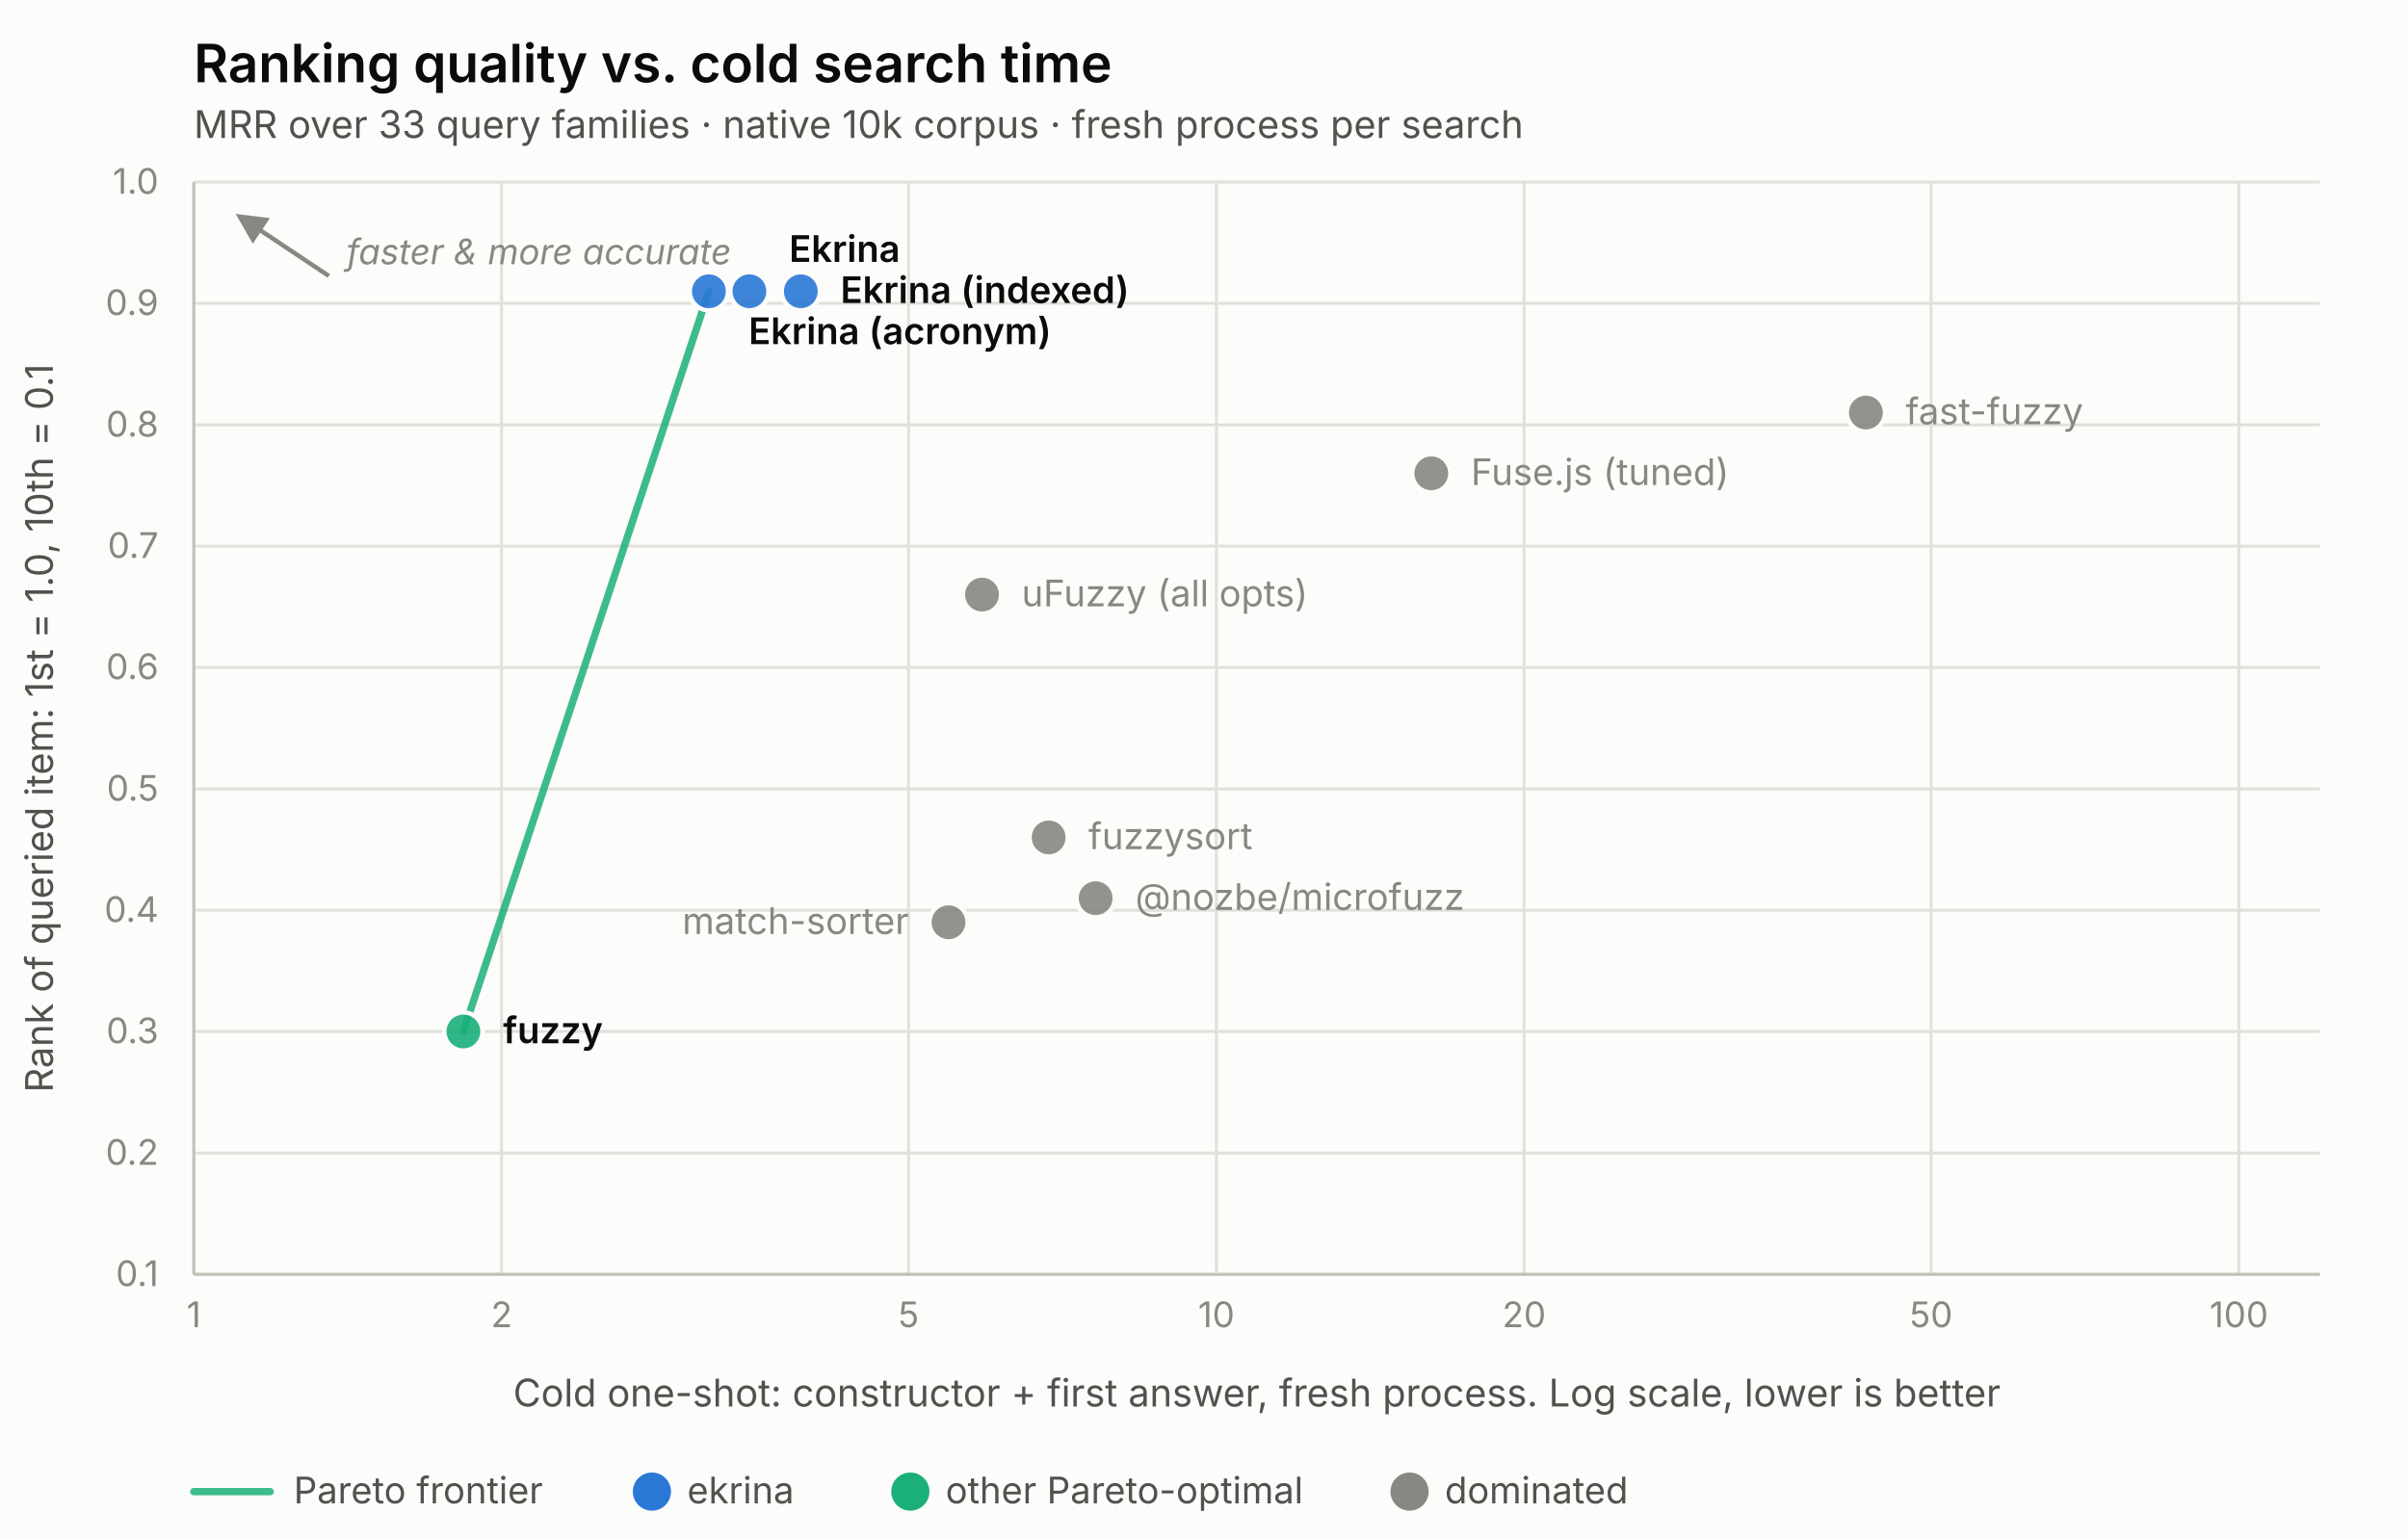
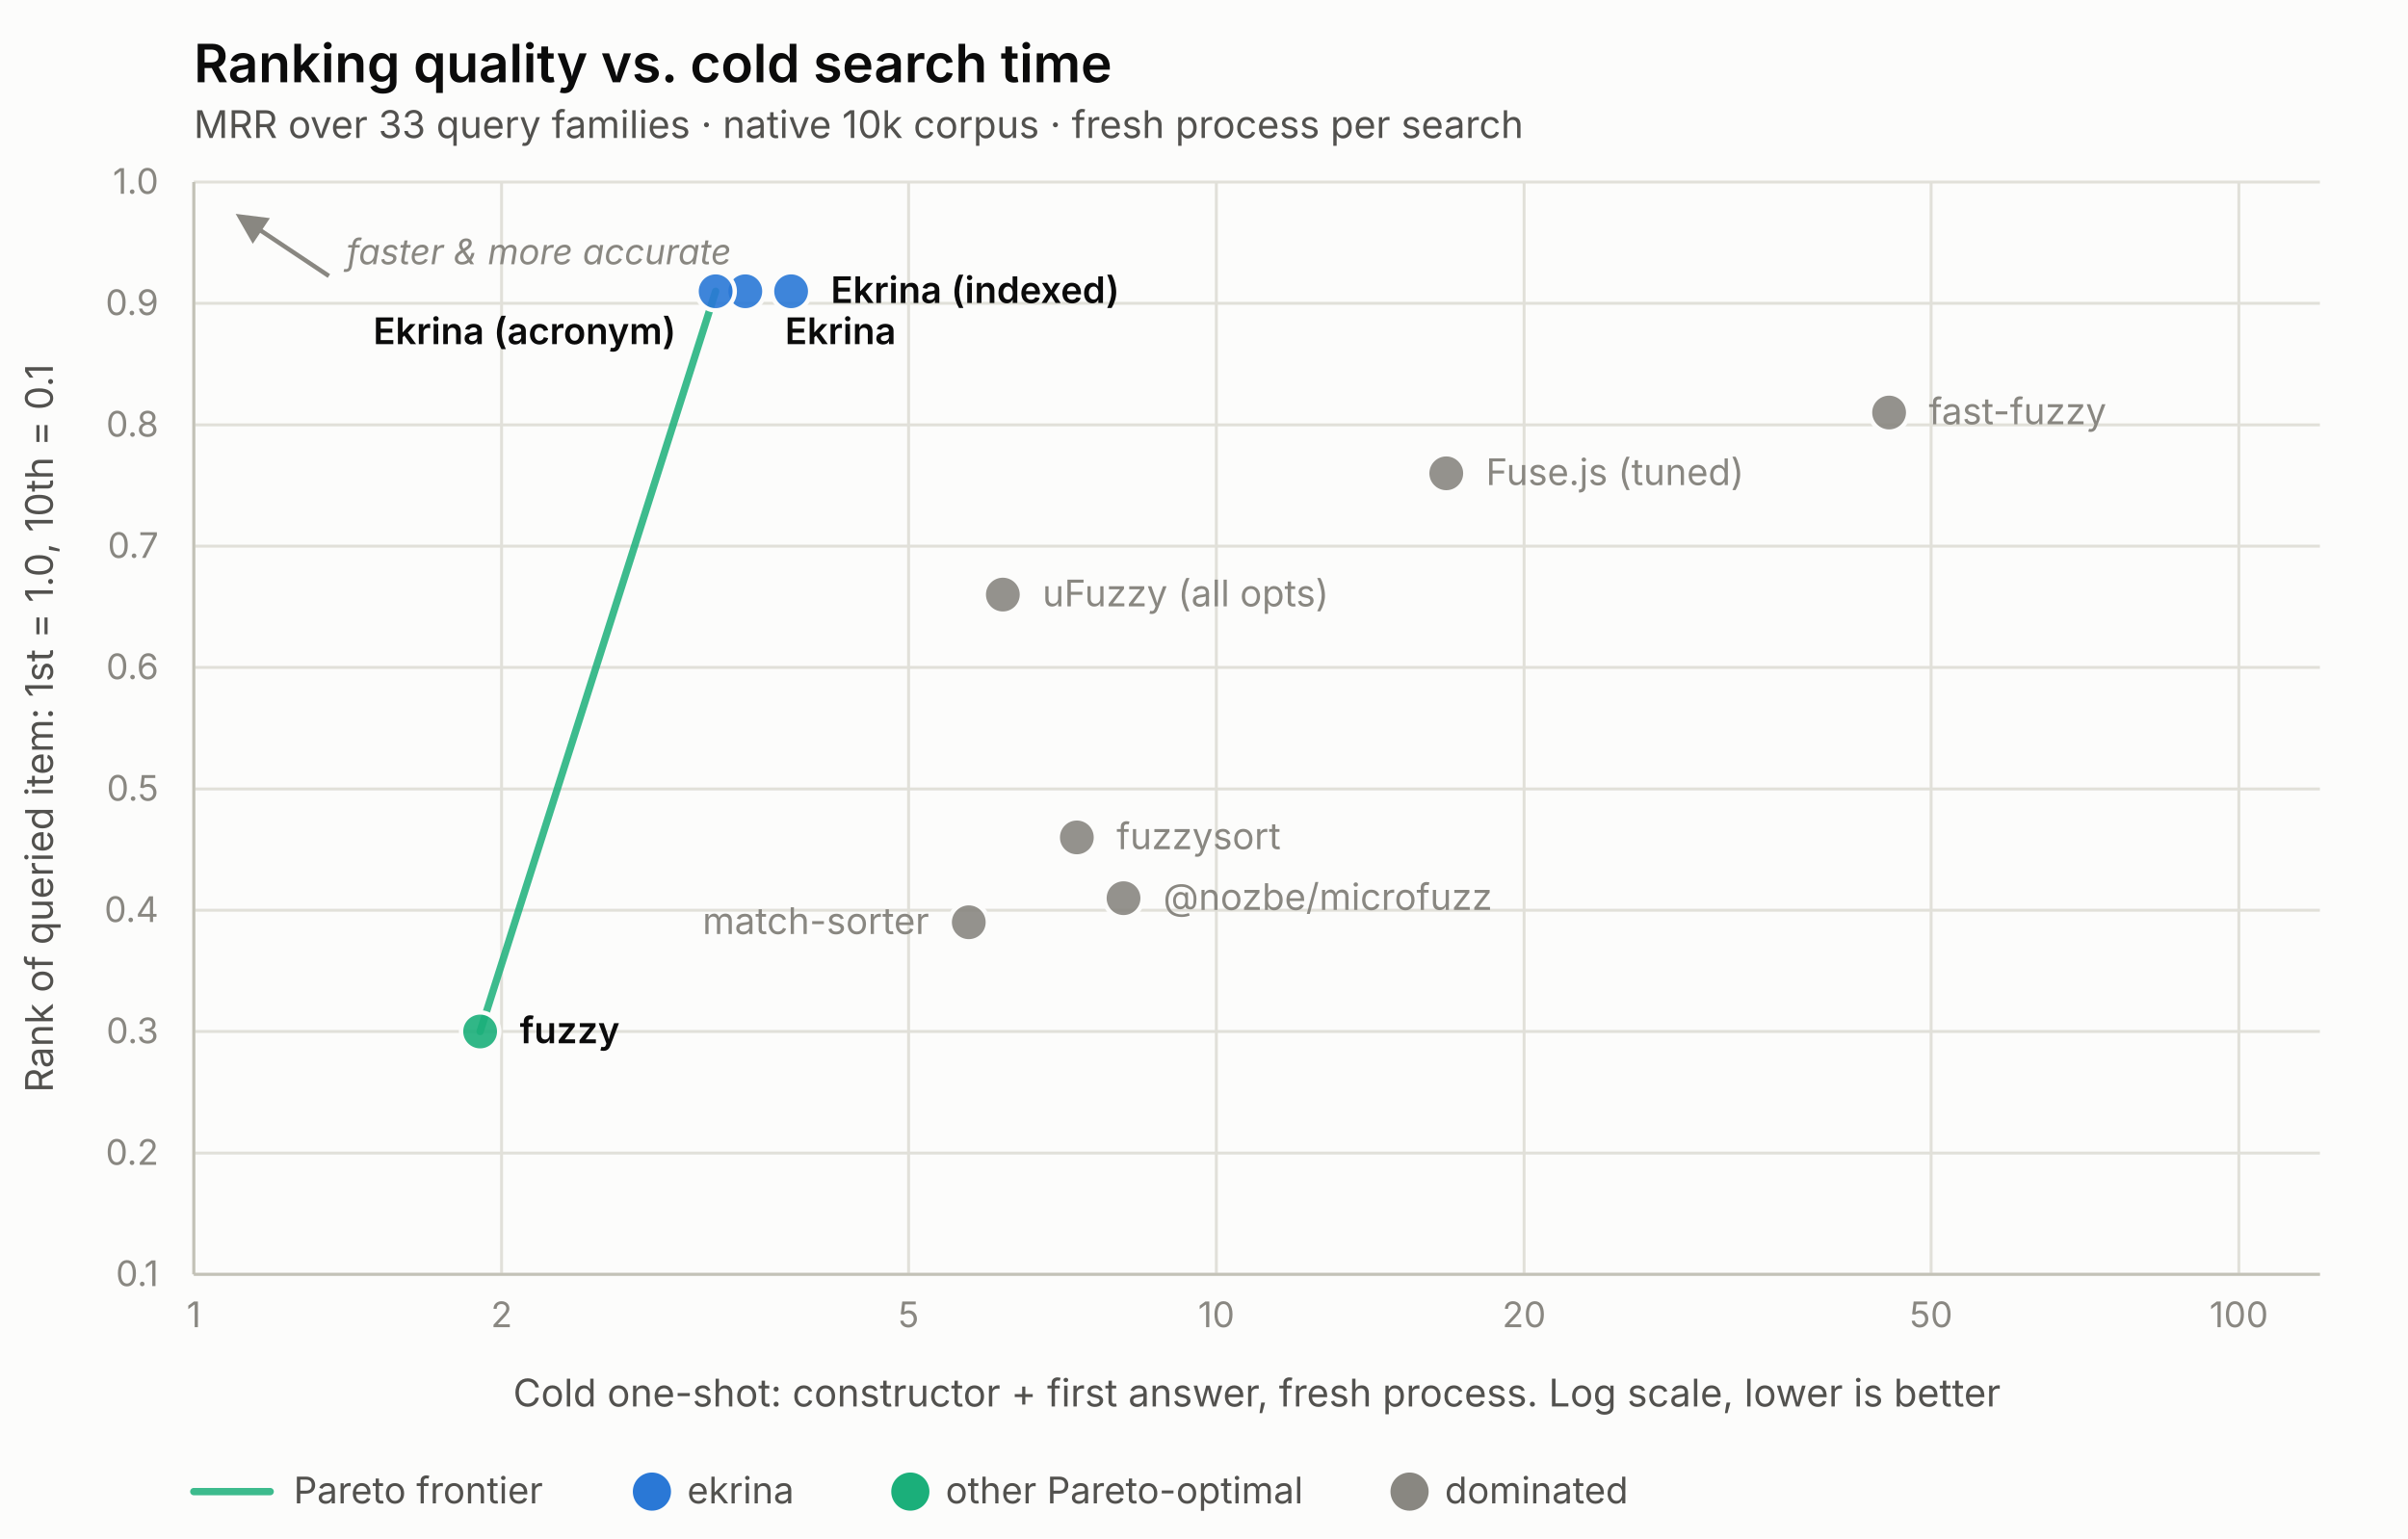
<svg xmlns="http://www.w3.org/2000/svg" viewBox="0 0 820 524" font-family="system-ui, -apple-system, 'Segoe UI', sans-serif" role="img" aria-labelledby="pareto-total-title pareto-total-desc">
  <defs>
    <marker id="arrow" viewBox="0 0 10 10" refX="8" refY="5" markerWidth="7" markerHeight="7" orient="auto-start-reverse">
      <path d="M0 0 L10 5 L0 10 z" fill="#898781" />
    </marker>
  </defs>
  <rect x="0" y="0" width="820" height="524" fill="#fcfcfb" />
  <text x="66" y="28" fill="#0b0b0b" font-size="18" font-weight="600">Ranking quality vs. cold search time</text>
  <text x="66" y="47" fill="#52514e" font-size="13">MRR over 33 query families · native 10k corpus · fresh process per search</text>
  <g>
    <line x1="66" y1="62" x2="66" y2="434" stroke="#e1e0d9" />
    <line x1="170.8" y1="62" x2="170.8" y2="434" stroke="#e1e0d9" />
    <line x1="309.4" y1="62" x2="309.4" y2="434" stroke="#e1e0d9" />
    <line x1="414.2" y1="62" x2="414.2" y2="434" stroke="#e1e0d9" />
    <line x1="519" y1="62" x2="519" y2="434" stroke="#e1e0d9" />
    <line x1="657.6" y1="62" x2="657.6" y2="434" stroke="#e1e0d9" />
    <line x1="762.4" y1="62" x2="762.4" y2="434" stroke="#e1e0d9" />
    <line x1="66" y1="434" x2="790" y2="434" stroke="#e1e0d9" />
    <line x1="66" y1="392.7" x2="790" y2="392.7" stroke="#e1e0d9" />
    <line x1="66" y1="351.3" x2="790" y2="351.3" stroke="#e1e0d9" />
    <line x1="66" y1="310" x2="790" y2="310" stroke="#e1e0d9" />
    <line x1="66" y1="268.7" x2="790" y2="268.7" stroke="#e1e0d9" />
    <line x1="66" y1="227.3" x2="790" y2="227.3" stroke="#e1e0d9" />
    <line x1="66" y1="186" x2="790" y2="186" stroke="#e1e0d9" />
    <line x1="66" y1="144.7" x2="790" y2="144.7" stroke="#e1e0d9" />
    <line x1="66" y1="103.3" x2="790" y2="103.3" stroke="#e1e0d9" />
    <line x1="66" y1="62" x2="790" y2="62" stroke="#e1e0d9" />
  </g>
  <line x1="66" y1="434" x2="790" y2="434" stroke="#c3c2b7" />
  <line x1="66" y1="62" x2="66" y2="434" stroke="#c3c2b7" />
  <g>
    <text x="66" y="452" text-anchor="middle" fill="#898781" font-size="12" font-variant-numeric="tabular-nums">1</text>
    <text x="170.8" y="452" text-anchor="middle" fill="#898781" font-size="12" font-variant-numeric="tabular-nums">2</text>
    <text x="309.4" y="452" text-anchor="middle" fill="#898781" font-size="12" font-variant-numeric="tabular-nums">5</text>
    <text x="414.2" y="452" text-anchor="middle" fill="#898781" font-size="12" font-variant-numeric="tabular-nums">10</text>
    <text x="519" y="452" text-anchor="middle" fill="#898781" font-size="12" font-variant-numeric="tabular-nums">20</text>
    <text x="657.6" y="452" text-anchor="middle" fill="#898781" font-size="12" font-variant-numeric="tabular-nums">50</text>
    <text x="762.4" y="452" text-anchor="middle" fill="#898781" font-size="12" font-variant-numeric="tabular-nums">100</text>
  </g>
  <g>
    <text x="54" y="438" text-anchor="end" fill="#898781" font-size="12" font-variant-numeric="tabular-nums">0.1</text>
    <text x="54" y="396.7" text-anchor="end" fill="#898781" font-size="12" font-variant-numeric="tabular-nums">0.2</text>
    <text x="54" y="355.3" text-anchor="end" fill="#898781" font-size="12" font-variant-numeric="tabular-nums">0.3</text>
    <text x="54" y="314" text-anchor="end" fill="#898781" font-size="12" font-variant-numeric="tabular-nums">0.4</text>
    <text x="54" y="272.7" text-anchor="end" fill="#898781" font-size="12" font-variant-numeric="tabular-nums">0.5</text>
    <text x="54" y="231.3" text-anchor="end" fill="#898781" font-size="12" font-variant-numeric="tabular-nums">0.6</text>
    <text x="54" y="190" text-anchor="end" fill="#898781" font-size="12" font-variant-numeric="tabular-nums">0.7</text>
    <text x="54" y="148.7" text-anchor="end" fill="#898781" font-size="12" font-variant-numeric="tabular-nums">0.8</text>
    <text x="54" y="107.3" text-anchor="end" fill="#898781" font-size="12" font-variant-numeric="tabular-nums">0.9</text>
    <text x="54" y="66" text-anchor="end" fill="#898781" font-size="12" font-variant-numeric="tabular-nums">1.0</text>
  </g>
  <text x="428" y="479" text-anchor="middle" fill="#52514e" font-size="13">Cold one-shot: constructor + first answer, fresh process. Log scale, lower is better</text>
  <text transform="translate(18,248) rotate(-90)" text-anchor="middle" fill="#52514e" font-size="13">Rank of queried item: 1st = 1.0, 10th = 0.1</text>
-   <path d="M157.8 351.3 L241.4 99.2" fill="none" stroke="#1baf7a" stroke-width="2.5" stroke-linejoin="round" stroke-linecap="round" opacity="0.85" />
+   <path d="M163.5 351.3 L243.7 99.2" fill="none" stroke="#1baf7a" stroke-width="2.5" stroke-linejoin="round" stroke-linecap="round" opacity="0.85" />
  <g transform="translate(78,70)">
    <line x1="34" y1="24" x2="4" y2="4" stroke="#898781" stroke-width="1.5" marker-end="url(#arrow)" />
    <text x="40" y="20" fill="#898781" font-size="12" font-style="italic">faster &amp; more accurate</text>
  </g>
  <g>
-     <circle cx="255.2" cy="99.2" r="6.5" fill="#2a78d6" fill-opacity="0.9" stroke="#fcfcfb" stroke-width="1.5" />
-     <circle cx="272.7" cy="99.2" r="6.5" fill="#2a78d6" fill-opacity="0.9" stroke="#fcfcfb" stroke-width="1.5" />
-     <circle cx="241.4" cy="99.2" r="6.5" fill="#2a78d6" fill-opacity="0.9" stroke="#fcfcfb" stroke-width="1.5" />
-     <circle cx="635.4" cy="140.5" r="6.5" fill="#898781" fill-opacity="0.9" stroke="#fcfcfb" stroke-width="1.5" />
-     <circle cx="487.4" cy="161.2" r="6.5" fill="#898781" fill-opacity="0.9" stroke="#fcfcfb" stroke-width="1.5" />
-     <circle cx="334.4" cy="202.5" r="6.5" fill="#898781" fill-opacity="0.9" stroke="#fcfcfb" stroke-width="1.5" />
-     <circle cx="357.1" cy="285.2" r="6.5" fill="#898781" fill-opacity="0.9" stroke="#fcfcfb" stroke-width="1.5" />
-     <circle cx="373.1" cy="305.9" r="6.5" fill="#898781" fill-opacity="0.9" stroke="#fcfcfb" stroke-width="1.5" />
-     <circle cx="323" cy="314.1" r="6.5" fill="#898781" fill-opacity="0.9" stroke="#fcfcfb" stroke-width="1.5" />
-     <circle cx="157.8" cy="351.3" r="6.5" fill="#1baf7a" fill-opacity="0.9" stroke="#fcfcfb" stroke-width="1.5" />
+     <circle cx="253.8" cy="99.2" r="6.5" fill="#2a78d6" fill-opacity="0.9" stroke="#fcfcfb" stroke-width="1.5" />
+     <circle cx="269.4" cy="99.2" r="6.5" fill="#2a78d6" fill-opacity="0.9" stroke="#fcfcfb" stroke-width="1.5" />
+     <circle cx="243.7" cy="99.2" r="6.5" fill="#2a78d6" fill-opacity="0.9" stroke="#fcfcfb" stroke-width="1.5" />
+     <circle cx="643.3" cy="140.5" r="6.5" fill="#898781" fill-opacity="0.9" stroke="#fcfcfb" stroke-width="1.5" />
+     <circle cx="492.5" cy="161.2" r="6.5" fill="#898781" fill-opacity="0.9" stroke="#fcfcfb" stroke-width="1.5" />
+     <circle cx="341.5" cy="202.5" r="6.5" fill="#898781" fill-opacity="0.9" stroke="#fcfcfb" stroke-width="1.5" />
+     <circle cx="366.7" cy="285.2" r="6.5" fill="#898781" fill-opacity="0.9" stroke="#fcfcfb" stroke-width="1.5" />
+     <circle cx="382.6" cy="305.9" r="6.5" fill="#898781" fill-opacity="0.9" stroke="#fcfcfb" stroke-width="1.5" />
+     <circle cx="329.9" cy="314.1" r="6.5" fill="#898781" fill-opacity="0.9" stroke="#fcfcfb" stroke-width="1.5" />
+     <circle cx="163.5" cy="351.3" r="6.5" fill="#1baf7a" fill-opacity="0.9" stroke="#fcfcfb" stroke-width="1.5" />
  </g>
  <g>
-     <text x="268.7" y="89.2" text-anchor="start" fill="#0b0b0b" font-size="12.5" font-weight="600">Ekrina</text>
-     <text x="286.2" y="103.2" text-anchor="start" fill="#0b0b0b" font-size="12.5" font-weight="600">Ekrina (indexed)</text>
-     <text x="254.9" y="117.2" text-anchor="start" fill="#0b0b0b" font-size="12.5" font-weight="600">Ekrina (acronym)</text>
-     <text x="171.3" y="355.3" text-anchor="start" fill="#0b0b0b" font-size="12.5" font-weight="600">fuzzy</text>
-     <text x="648.9" y="144.5" text-anchor="start" fill="#898781" font-size="12.5">fast-fuzzy</text>
-     <text x="500.9" y="165.2" text-anchor="start" fill="#898781" font-size="12.5">Fuse.js (tuned)</text>
-     <text x="347.9" y="206.5" text-anchor="start" fill="#898781" font-size="12.5">uFuzzy (all opts)</text>
-     <text x="370.6" y="289.2" text-anchor="start" fill="#898781" font-size="12.5">fuzzysort</text>
-     <text x="386.6" y="309.9" text-anchor="start" fill="#898781" font-size="12.5">@nozbe/microfuzz</text>
-     <text x="309.5" y="318.1" text-anchor="end" fill="#898781" font-size="12.5">match-sorter</text>
+     <text x="267.3" y="117.2" text-anchor="start" fill="#0b0b0b" font-size="12.5" font-weight="600">Ekrina</text>
+     <text x="282.9" y="103.2" text-anchor="start" fill="#0b0b0b" font-size="12.5" font-weight="600">Ekrina (indexed)</text>
+     <text x="230.2" y="117.2" text-anchor="end" fill="#0b0b0b" font-size="12.5" font-weight="600">Ekrina (acronym)</text>
+     <text x="177" y="355.3" text-anchor="start" fill="#0b0b0b" font-size="12.5" font-weight="600">fuzzy</text>
+     <text x="656.8" y="144.5" text-anchor="start" fill="#898781" font-size="12.5">fast-fuzzy</text>
+     <text x="506" y="165.2" text-anchor="start" fill="#898781" font-size="12.5">Fuse.js (tuned)</text>
+     <text x="355" y="206.5" text-anchor="start" fill="#898781" font-size="12.5">uFuzzy (all opts)</text>
+     <text x="380.2" y="289.2" text-anchor="start" fill="#898781" font-size="12.5">fuzzysort</text>
+     <text x="396.1" y="309.9" text-anchor="start" fill="#898781" font-size="12.5">@nozbe/microfuzz</text>
+     <text x="316.4" y="318.1" text-anchor="end" fill="#898781" font-size="12.5">match-sorter</text>
  </g>
  <g>
    <line x1="66" y1="508" x2="92" y2="508" stroke="#1baf7a" stroke-width="2.5" stroke-linecap="round" opacity="0.85" />
    <text x="100" y="512" fill="#52514e" font-size="12.5">Pareto frontier</text>
    <circle cx="222" cy="508" r="6.5" fill="#2a78d6" />
    <text x="234" y="512" fill="#52514e" font-size="12.5">ekrina</text>
    <circle cx="310" cy="508" r="6.5" fill="#1baf7a" />
    <text x="322" y="512" fill="#52514e" font-size="12.5">other Pareto-optimal</text>
    <circle cx="480" cy="508" r="6.5" fill="#898781" />
    <text x="492" y="512" fill="#52514e" font-size="12.5">dominated</text>
  </g>
</svg>
